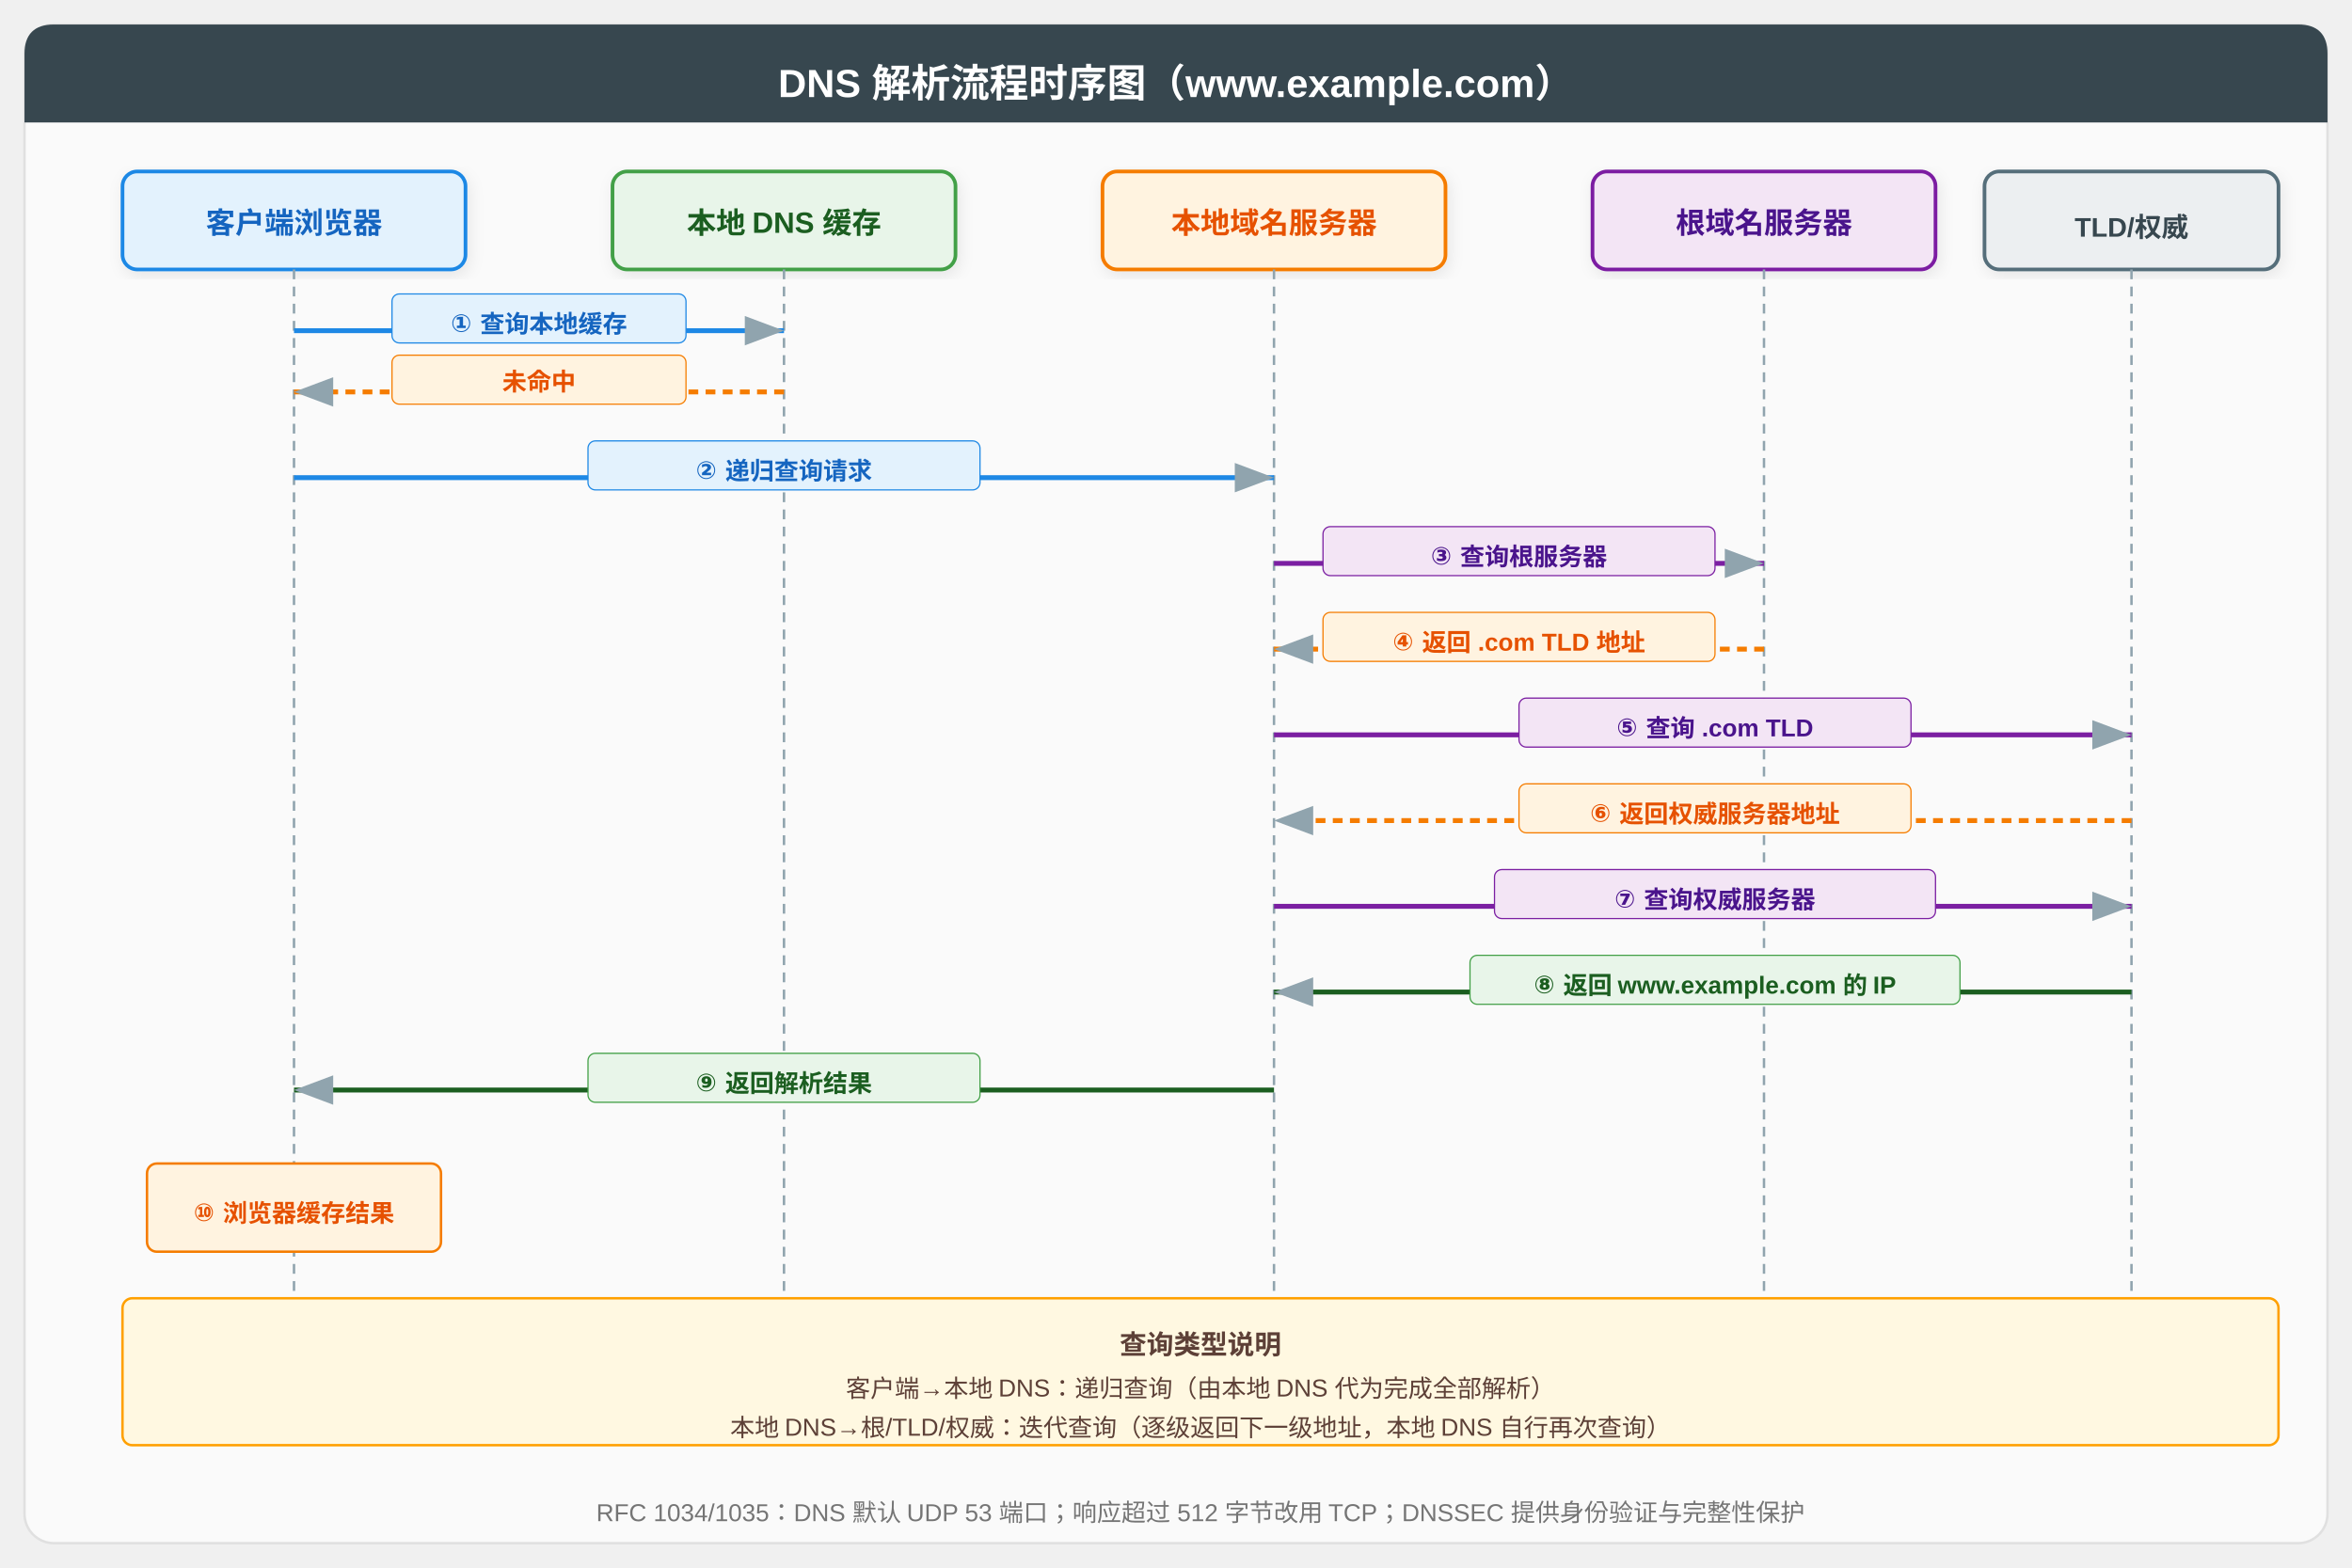
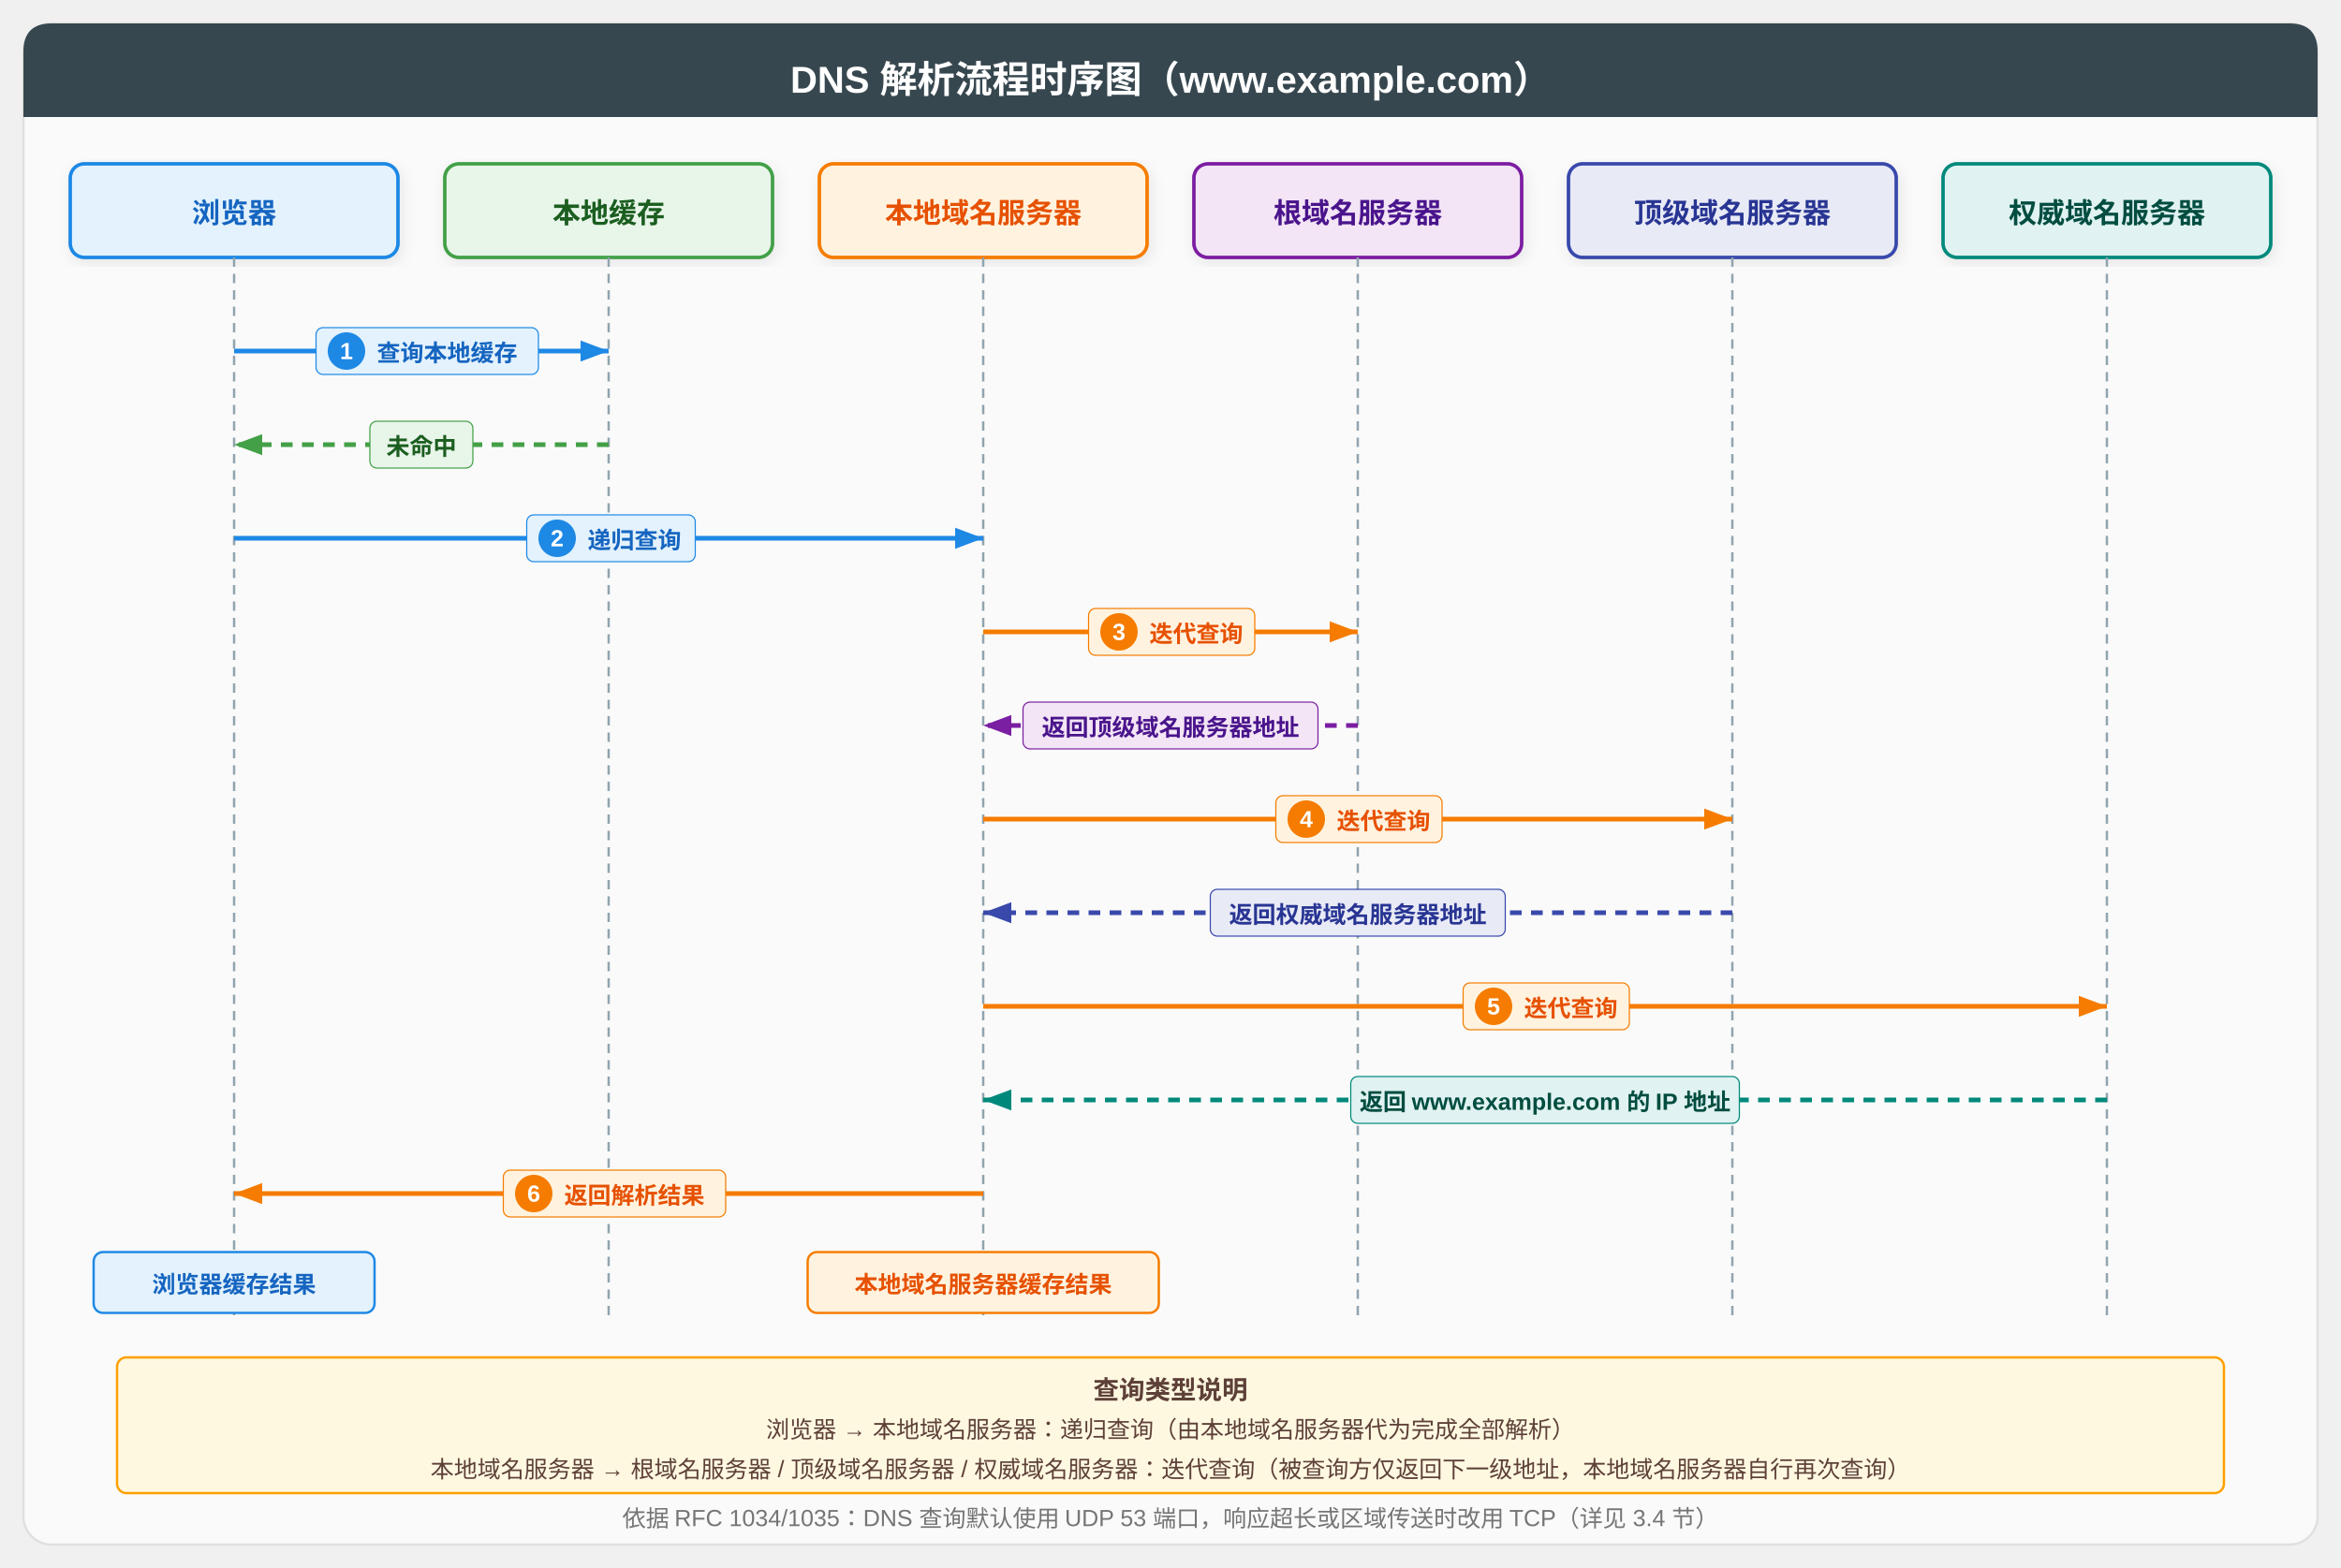
- <svg xmlns="http://www.w3.org/2000/svg" viewBox="0 0 960 640" font-family="'Segoe UI',Arial,sans-serif">
+ <svg xmlns="http://www.w3.org/2000/svg" viewBox="0 0 1000 670" font-family="'Segoe UI',Arial,sans-serif">
  <defs>
    <filter id="s1">
      <feDropShadow dx="1" dy="2" flood-color="#000" flood-opacity="0.08" stdDeviation="3" />
    </filter>
-     <marker id="ah" markerWidth="8" markerHeight="6" refX="8" refY="3" orient="auto">
-       <path d="M0,0 L8,3 L0,6Z" fill="#90A4AE" />
+     <marker id="ah-blue" markerWidth="6" markerHeight="4.5" refX="6" refY="2.25" orient="auto">
+       <path d="M0,0 L6,2.25 L0,4.5Z" fill="#1E88E5" />
+     </marker>
+     <marker id="ah-green" markerWidth="6" markerHeight="4.5" refX="6" refY="2.25" orient="auto">
+       <path d="M0,0 L6,2.25 L0,4.5Z" fill="#43A047" />
+     </marker>
+     <marker id="ah-orange" markerWidth="6" markerHeight="4.5" refX="6" refY="2.25" orient="auto">
+       <path d="M0,0 L6,2.25 L0,4.5Z" fill="#F57C00" />
+     </marker>
+     <marker id="ah-purple" markerWidth="6" markerHeight="4.5" refX="6" refY="2.25" orient="auto">
+       <path d="M0,0 L6,2.25 L0,4.5Z" fill="#7B1FA2" />
+     </marker>
+     <marker id="ah-indigo" markerWidth="6" markerHeight="4.5" refX="6" refY="2.25" orient="auto">
+       <path d="M0,0 L6,2.25 L0,4.5Z" fill="#3949AB" />
+     </marker>
+     <marker id="ah-teal" markerWidth="6" markerHeight="4.5" refX="6" refY="2.25" orient="auto">
+       <path d="M0,0 L6,2.25 L0,4.5Z" fill="#00897B" />
    </marker>
  </defs>
-   <rect x="10" y="10" width="940" height="620" rx="12" fill="#FAFAFA" stroke="#E0E0E0" stroke-width="1" />
-   <path d="M10,22 Q10,10 22,10 H938 Q950,10 950,22 V50 H10 Z" fill="#37474F" />
-   <text x="480" y="30" text-anchor="middle" dominant-baseline="central" font-size="16" font-weight="bold" fill="#FFFFFF">DNS 解析流程时序图（www.example.com）</text>
-   <rect x="50" y="70" width="140" height="40" rx="6" fill="#E3F2FD" stroke="#1E88E5" stroke-width="1.5" filter="url(#s1)" />
-   <text x="120" y="90" text-anchor="middle" dominant-baseline="central" font-size="12" font-weight="bold" fill="#1565C0">客户端浏览器</text>
-   <rect x="250" y="70" width="140" height="40" rx="6" fill="#E8F5E9" stroke="#43A047" stroke-width="1.5" filter="url(#s1)" />
-   <text x="320" y="90" text-anchor="middle" dominant-baseline="central" font-size="12" font-weight="bold" fill="#1B5E20">本地 DNS 缓存</text>
-   <rect x="450" y="70" width="140" height="40" rx="6" fill="#FFF3E0" stroke="#F57C00" stroke-width="1.5" filter="url(#s1)" />
-   <text x="520" y="90" text-anchor="middle" dominant-baseline="central" font-size="12" font-weight="bold" fill="#E65100">本地域名服务器</text>
-   <rect x="650" y="70" width="140" height="40" rx="6" fill="#F3E5F5" stroke="#7B1FA2" stroke-width="1.5" filter="url(#s1)" />
-   <text x="720" y="90" text-anchor="middle" dominant-baseline="central" font-size="12" font-weight="bold" fill="#4A148C">根域名服务器</text>
-   <rect x="810" y="70" width="120" height="40" rx="6" fill="#ECEFF1" stroke="#546E7A" stroke-width="1.5" filter="url(#s1)" />
-   <text x="870" y="90" text-anchor="middle" dominant-baseline="central" font-size="11" font-weight="bold" fill="#37474F">TLD/权威</text>
-   <line x1="120" y1="110" x2="120" y2="580" stroke="#90A4AE" stroke-width="1" stroke-dasharray="4,3" />
-   <line x1="320" y1="110" x2="320" y2="580" stroke="#90A4AE" stroke-width="1" stroke-dasharray="4,3" />
-   <line x1="520" y1="110" x2="520" y2="580" stroke="#90A4AE" stroke-width="1" stroke-dasharray="4,3" />
-   <line x1="720" y1="110" x2="720" y2="580" stroke="#90A4AE" stroke-width="1" stroke-dasharray="4,3" />
-   <line x1="870" y1="110" x2="870" y2="580" stroke="#90A4AE" stroke-width="1" stroke-dasharray="4,3" />
-   <path d="M120,135 L320,135" stroke="#1E88E5" stroke-width="2" marker-end="url(#ah)" />
-   <rect x="160" y="120" width="120" height="20" rx="3" fill="#E3F2FD" stroke="#1E88E5" stroke-width="0.5" />
-   <text x="220" y="130" text-anchor="middle" dominant-baseline="central" font-size="10" font-weight="600" fill="#1565C0">① 查询本地缓存</text>
-   <path d="M320,160 L120,160" stroke="#F57C00" stroke-width="2" marker-end="url(#ah)" stroke-dasharray="4,3" />
-   <rect x="160" y="145" width="120" height="20" rx="3" fill="#FFF3E0" stroke="#F57C00" stroke-width="0.5" />
-   <text x="220" y="155" text-anchor="middle" dominant-baseline="central" font-size="10" font-weight="600" fill="#E65100">未命中</text>
-   <path d="M120,195 L520,195" stroke="#1E88E5" stroke-width="2" marker-end="url(#ah)" />
-   <rect x="240" y="180" width="160" height="20" rx="3" fill="#E3F2FD" stroke="#1E88E5" stroke-width="0.5" />
-   <text x="320" y="190" text-anchor="middle" dominant-baseline="central" font-size="10" font-weight="600" fill="#1565C0">② 递归查询请求</text>
-   <path d="M520,230 L720,230" stroke="#7B1FA2" stroke-width="2" marker-end="url(#ah)" />
-   <rect x="540" y="215" width="160" height="20" rx="3" fill="#F3E5F5" stroke="#7B1FA2" stroke-width="0.5" />
-   <text x="620" y="225" text-anchor="middle" dominant-baseline="central" font-size="10" font-weight="600" fill="#4A148C">③ 查询根服务器</text>
-   <path d="M720,265 L520,265" stroke="#F57C00" stroke-width="2" marker-end="url(#ah)" stroke-dasharray="4,3" />
-   <rect x="540" y="250" width="160" height="20" rx="3" fill="#FFF3E0" stroke="#F57C00" stroke-width="0.5" />
-   <text x="620" y="260" text-anchor="middle" dominant-baseline="central" font-size="10" font-weight="600" fill="#E65100">④ 返回 .com TLD 地址</text>
-   <path d="M520,300 L870,300" stroke="#7B1FA2" stroke-width="2" marker-end="url(#ah)" />
-   <rect x="620" y="285" width="160" height="20" rx="3" fill="#F3E5F5" stroke="#7B1FA2" stroke-width="0.5" />
-   <text x="700" y="295" text-anchor="middle" dominant-baseline="central" font-size="10" font-weight="600" fill="#4A148C">⑤ 查询 .com TLD</text>
-   <path d="M870,335 L520,335" stroke="#F57C00" stroke-width="2" marker-end="url(#ah)" stroke-dasharray="4,3" />
-   <rect x="620" y="320" width="160" height="20" rx="3" fill="#FFF3E0" stroke="#F57C00" stroke-width="0.5" />
-   <text x="700" y="330" text-anchor="middle" dominant-baseline="central" font-size="10" font-weight="600" fill="#E65100">⑥ 返回权威服务器地址</text>
-   <path d="M520,370 L870,370" stroke="#7B1FA2" stroke-width="2" marker-end="url(#ah)" />
-   <rect x="610" y="355" width="180" height="20" rx="3" fill="#F3E5F5" stroke="#7B1FA2" stroke-width="0.5" />
-   <text x="700" y="365" text-anchor="middle" dominant-baseline="central" font-size="10" font-weight="600" fill="#4A148C">⑦ 查询权威服务器</text>
-   <path d="M870,405 L520,405" stroke="#1B5E20" stroke-width="2" marker-end="url(#ah)" />
-   <rect x="600" y="390" width="200" height="20" rx="3" fill="#E8F5E9" stroke="#43A047" stroke-width="0.5" />
-   <text x="700" y="400" text-anchor="middle" dominant-baseline="central" font-size="10" font-weight="600" fill="#1B5E20">⑧ 返回 www.example.com 的 IP</text>
-   <path d="M520,445 L120,445" stroke="#1B5E20" stroke-width="2" marker-end="url(#ah)" />
-   <rect x="240" y="430" width="160" height="20" rx="3" fill="#E8F5E9" stroke="#43A047" stroke-width="0.5" />
-   <text x="320" y="440" text-anchor="middle" dominant-baseline="central" font-size="10" font-weight="600" fill="#1B5E20">⑨ 返回解析结果</text>
-   <rect x="60" y="475" width="120" height="36" rx="4" fill="#FFF3E0" stroke="#F57C00" stroke-width="1" />
-   <text x="120" y="493" text-anchor="middle" dominant-baseline="central" font-size="10" font-weight="600" fill="#E65100">⑩ 浏览器缓存结果</text>
-   <rect x="50" y="530" width="880" height="60" rx="4" fill="#FFF8E1" stroke="#FFA000" stroke-width="1" />
-   <text x="490" y="548" text-anchor="middle" dominant-baseline="central" font-size="11" font-weight="600" fill="#5D4037">查询类型说明</text>
-   <text x="490" y="566" text-anchor="middle" dominant-baseline="central" font-size="10" fill="#5D4037">客户端→本地 DNS：递归查询（由本地 DNS 代为完成全部解析）</text>
-   <text x="490" y="582" text-anchor="middle" dominant-baseline="central" font-size="10" fill="#5D4037">本地 DNS→根/TLD/权威：迭代查询（逐级返回下一级地址，本地 DNS 自行再次查询）</text>
-   <text x="490" y="615" text-anchor="middle" dominant-baseline="central" font-size="10" fill="#757575">RFC 1034/1035：DNS 默认 UDP 53 端口；响应超过 512 字节改用 TCP；DNSSEC 提供身份验证与完整性保护</text>
+   <rect x="10" y="10" width="980" height="650" rx="12" fill="#FAFAFA" stroke="#E0E0E0" stroke-width="1" />
+   <path d="M10,22 Q10,10 22,10 H978 Q990,10 990,22 V50 H10 Z" fill="#37474F" />
+   <text x="500" y="30" text-anchor="middle" dominant-baseline="central" font-size="16" font-weight="bold" fill="#FFFFFF">DNS 解析流程时序图（www.example.com）</text>
+   <rect x="30" y="70" width="140" height="40" rx="6" fill="#E3F2FD" stroke="#1E88E5" stroke-width="1.5" filter="url(#s1)" />
+   <text x="100" y="90" text-anchor="middle" dominant-baseline="central" font-size="12" font-weight="bold" fill="#1565C0">浏览器</text>
+   <rect x="190" y="70" width="140" height="40" rx="6" fill="#E8F5E9" stroke="#43A047" stroke-width="1.5" filter="url(#s1)" />
+   <text x="260" y="90" text-anchor="middle" dominant-baseline="central" font-size="12" font-weight="bold" fill="#1B5E20">本地缓存</text>
+   <rect x="350" y="70" width="140" height="40" rx="6" fill="#FFF3E0" stroke="#F57C00" stroke-width="1.5" filter="url(#s1)" />
+   <text x="420" y="90" text-anchor="middle" dominant-baseline="central" font-size="12" font-weight="bold" fill="#E65100">本地域名服务器</text>
+   <rect x="510" y="70" width="140" height="40" rx="6" fill="#F3E5F5" stroke="#7B1FA2" stroke-width="1.5" filter="url(#s1)" />
+   <text x="580" y="90" text-anchor="middle" dominant-baseline="central" font-size="12" font-weight="bold" fill="#4A148C">根域名服务器</text>
+   <rect x="670" y="70" width="140" height="40" rx="6" fill="#E8EAF6" stroke="#3949AB" stroke-width="1.5" filter="url(#s1)" />
+   <text x="740" y="90" text-anchor="middle" dominant-baseline="central" font-size="12" font-weight="bold" fill="#283593">顶级域名服务器</text>
+   <rect x="830" y="70" width="140" height="40" rx="6" fill="#E0F2F1" stroke="#00897B" stroke-width="1.5" filter="url(#s1)" />
+   <text x="900" y="90" text-anchor="middle" dominant-baseline="central" font-size="12" font-weight="bold" fill="#004D40">权威域名服务器</text>
+   <line x1="100" y1="110" x2="100" y2="565" stroke="#90A4AE" stroke-width="1" stroke-dasharray="4,3" />
+   <line x1="260" y1="110" x2="260" y2="565" stroke="#90A4AE" stroke-width="1" stroke-dasharray="4,3" />
+   <line x1="420" y1="110" x2="420" y2="565" stroke="#90A4AE" stroke-width="1" stroke-dasharray="4,3" />
+   <line x1="580" y1="110" x2="580" y2="565" stroke="#90A4AE" stroke-width="1" stroke-dasharray="4,3" />
+   <line x1="740" y1="110" x2="740" y2="565" stroke="#90A4AE" stroke-width="1" stroke-dasharray="4,3" />
+   <line x1="900" y1="110" x2="900" y2="565" stroke="#90A4AE" stroke-width="1" stroke-dasharray="4,3" />
+   <path d="M100,150 L260,150" stroke="#1E88E5" stroke-width="2" marker-end="url(#ah-blue)" />
+   <rect x="135" y="140" width="95" height="20" rx="3" fill="#E3F2FD" stroke="#1E88E5" stroke-width="0.5" />
+   <circle cx="148" cy="150" r="8" fill="#1E88E5" />
+   <text x="148" y="150" text-anchor="middle" dominant-baseline="central" font-size="10" font-weight="bold" fill="#FFFFFF">1</text>
+   <text x="161" y="150" dominant-baseline="central" font-size="10" font-weight="600" fill="#1565C0">查询本地缓存</text>
+   <path d="M260,190 L100,190" stroke="#43A047" stroke-width="2" stroke-dasharray="5,4" marker-end="url(#ah-green)" />
+   <rect x="158" y="180" width="44" height="20" rx="3" fill="#E8F5E9" stroke="#43A047" stroke-width="0.5" />
+   <text x="180" y="190" text-anchor="middle" dominant-baseline="central" font-size="10" font-weight="600" fill="#1B5E20">未命中</text>
+   <path d="M100,230 L420,230" stroke="#1E88E5" stroke-width="2" marker-end="url(#ah-blue)" />
+   <rect x="225" y="220" width="72" height="20" rx="3" fill="#E3F2FD" stroke="#1E88E5" stroke-width="0.5" />
+   <circle cx="238" cy="230" r="8" fill="#1E88E5" />
+   <text x="238" y="230" text-anchor="middle" dominant-baseline="central" font-size="10" font-weight="bold" fill="#FFFFFF">2</text>
+   <text x="251" y="230" dominant-baseline="central" font-size="10" font-weight="600" fill="#1565C0">递归查询</text>
+   <path d="M420,270 L580,270" stroke="#F57C00" stroke-width="2" marker-end="url(#ah-orange)" />
+   <rect x="465" y="260" width="71" height="20" rx="3" fill="#FFF3E0" stroke="#F57C00" stroke-width="0.5" />
+   <circle cx="478" cy="270" r="8" fill="#F57C00" />
+   <text x="478" y="270" text-anchor="middle" dominant-baseline="central" font-size="10" font-weight="bold" fill="#FFFFFF">3</text>
+   <text x="491" y="270" dominant-baseline="central" font-size="10" font-weight="600" fill="#E65100">迭代查询</text>
+   <path d="M580,310 L420,310" stroke="#7B1FA2" stroke-width="2" stroke-dasharray="5,4" marker-end="url(#ah-purple)" />
+   <rect x="437" y="300" width="126" height="20" rx="3" fill="#F3E5F5" stroke="#7B1FA2" stroke-width="0.5" />
+   <text x="500" y="310" text-anchor="middle" dominant-baseline="central" font-size="10" font-weight="600" fill="#4A148C">返回顶级域名服务器地址</text>
+   <path d="M420,350 L740,350" stroke="#F57C00" stroke-width="2" marker-end="url(#ah-orange)" />
+   <rect x="545" y="340" width="71" height="20" rx="3" fill="#FFF3E0" stroke="#F57C00" stroke-width="0.5" />
+   <circle cx="558" cy="350" r="8" fill="#F57C00" />
+   <text x="558" y="350" text-anchor="middle" dominant-baseline="central" font-size="10" font-weight="bold" fill="#FFFFFF">4</text>
+   <text x="571" y="350" dominant-baseline="central" font-size="10" font-weight="600" fill="#E65100">迭代查询</text>
+   <path d="M740,390 L420,390" stroke="#3949AB" stroke-width="2" stroke-dasharray="5,4" marker-end="url(#ah-indigo)" />
+   <rect x="517" y="380" width="126" height="20" rx="3" fill="#E8EAF6" stroke="#3949AB" stroke-width="0.5" />
+   <text x="580" y="390" text-anchor="middle" dominant-baseline="central" font-size="10" font-weight="600" fill="#283593">返回权威域名服务器地址</text>
+   <path d="M420,430 L900,430" stroke="#F57C00" stroke-width="2" marker-end="url(#ah-orange)" />
+   <rect x="625" y="420" width="71" height="20" rx="3" fill="#FFF3E0" stroke="#F57C00" stroke-width="0.5" />
+   <circle cx="638" cy="430" r="8" fill="#F57C00" />
+   <text x="638" y="430" text-anchor="middle" dominant-baseline="central" font-size="10" font-weight="bold" fill="#FFFFFF">5</text>
+   <text x="651" y="430" dominant-baseline="central" font-size="10" font-weight="600" fill="#E65100">迭代查询</text>
+   <path d="M900,470 L420,470" stroke="#00897B" stroke-width="2" stroke-dasharray="5,4" marker-end="url(#ah-teal)" />
+   <rect x="577" y="460" width="166" height="20" rx="3" fill="#E0F2F1" stroke="#00897B" stroke-width="0.5" />
+   <text x="660" y="470" text-anchor="middle" dominant-baseline="central" font-size="10" font-weight="600" fill="#004D40">返回 www.example.com 的 IP 地址</text>
+   <path d="M420,510 L100,510" stroke="#F57C00" stroke-width="2" marker-end="url(#ah-orange)" />
+   <rect x="215" y="500" width="95" height="20" rx="3" fill="#FFF3E0" stroke="#F57C00" stroke-width="0.5" />
+   <circle cx="228" cy="510" r="8" fill="#F57C00" />
+   <text x="228" y="510" text-anchor="middle" dominant-baseline="central" font-size="10" font-weight="bold" fill="#FFFFFF">6</text>
+   <text x="241" y="510" dominant-baseline="central" font-size="10" font-weight="600" fill="#E65100">返回解析结果</text>
+   <rect x="40" y="535" width="120" height="26" rx="4" fill="#E3F2FD" stroke="#1E88E5" stroke-width="1" />
+   <text x="100" y="548" text-anchor="middle" dominant-baseline="central" font-size="10" font-weight="600" fill="#1565C0">浏览器缓存结果</text>
+   <rect x="345" y="535" width="150" height="26" rx="4" fill="#FFF3E0" stroke="#F57C00" stroke-width="1" />
+   <text x="420" y="548" text-anchor="middle" dominant-baseline="central" font-size="10" font-weight="600" fill="#E65100">本地域名服务器缓存结果</text>
+   <rect x="50" y="580" width="900" height="58" rx="4" fill="#FFF8E1" stroke="#FFA000" stroke-width="1" />
+   <text x="500" y="593" text-anchor="middle" dominant-baseline="central" font-size="11" font-weight="600" fill="#5D4037">查询类型说明</text>
+   <text x="500" y="610" text-anchor="middle" dominant-baseline="central" font-size="10" fill="#5D4037">浏览器 → 本地域名服务器：递归查询（由本地域名服务器代为完成全部解析）</text>
+   <text x="500" y="627" text-anchor="middle" dominant-baseline="central" font-size="10" fill="#5D4037">本地域名服务器 → 根域名服务器 / 顶级域名服务器 / 权威域名服务器：迭代查询（被查询方仅返回下一级地址，本地域名服务器自行再次查询）</text>
+   <text x="500" y="648" text-anchor="middle" dominant-baseline="central" font-size="10" fill="#757575">依据 RFC 1034/1035：DNS 查询默认使用 UDP 53 端口，响应超长或区域传送时改用 TCP（详见 3.4 节）</text>
</svg>
